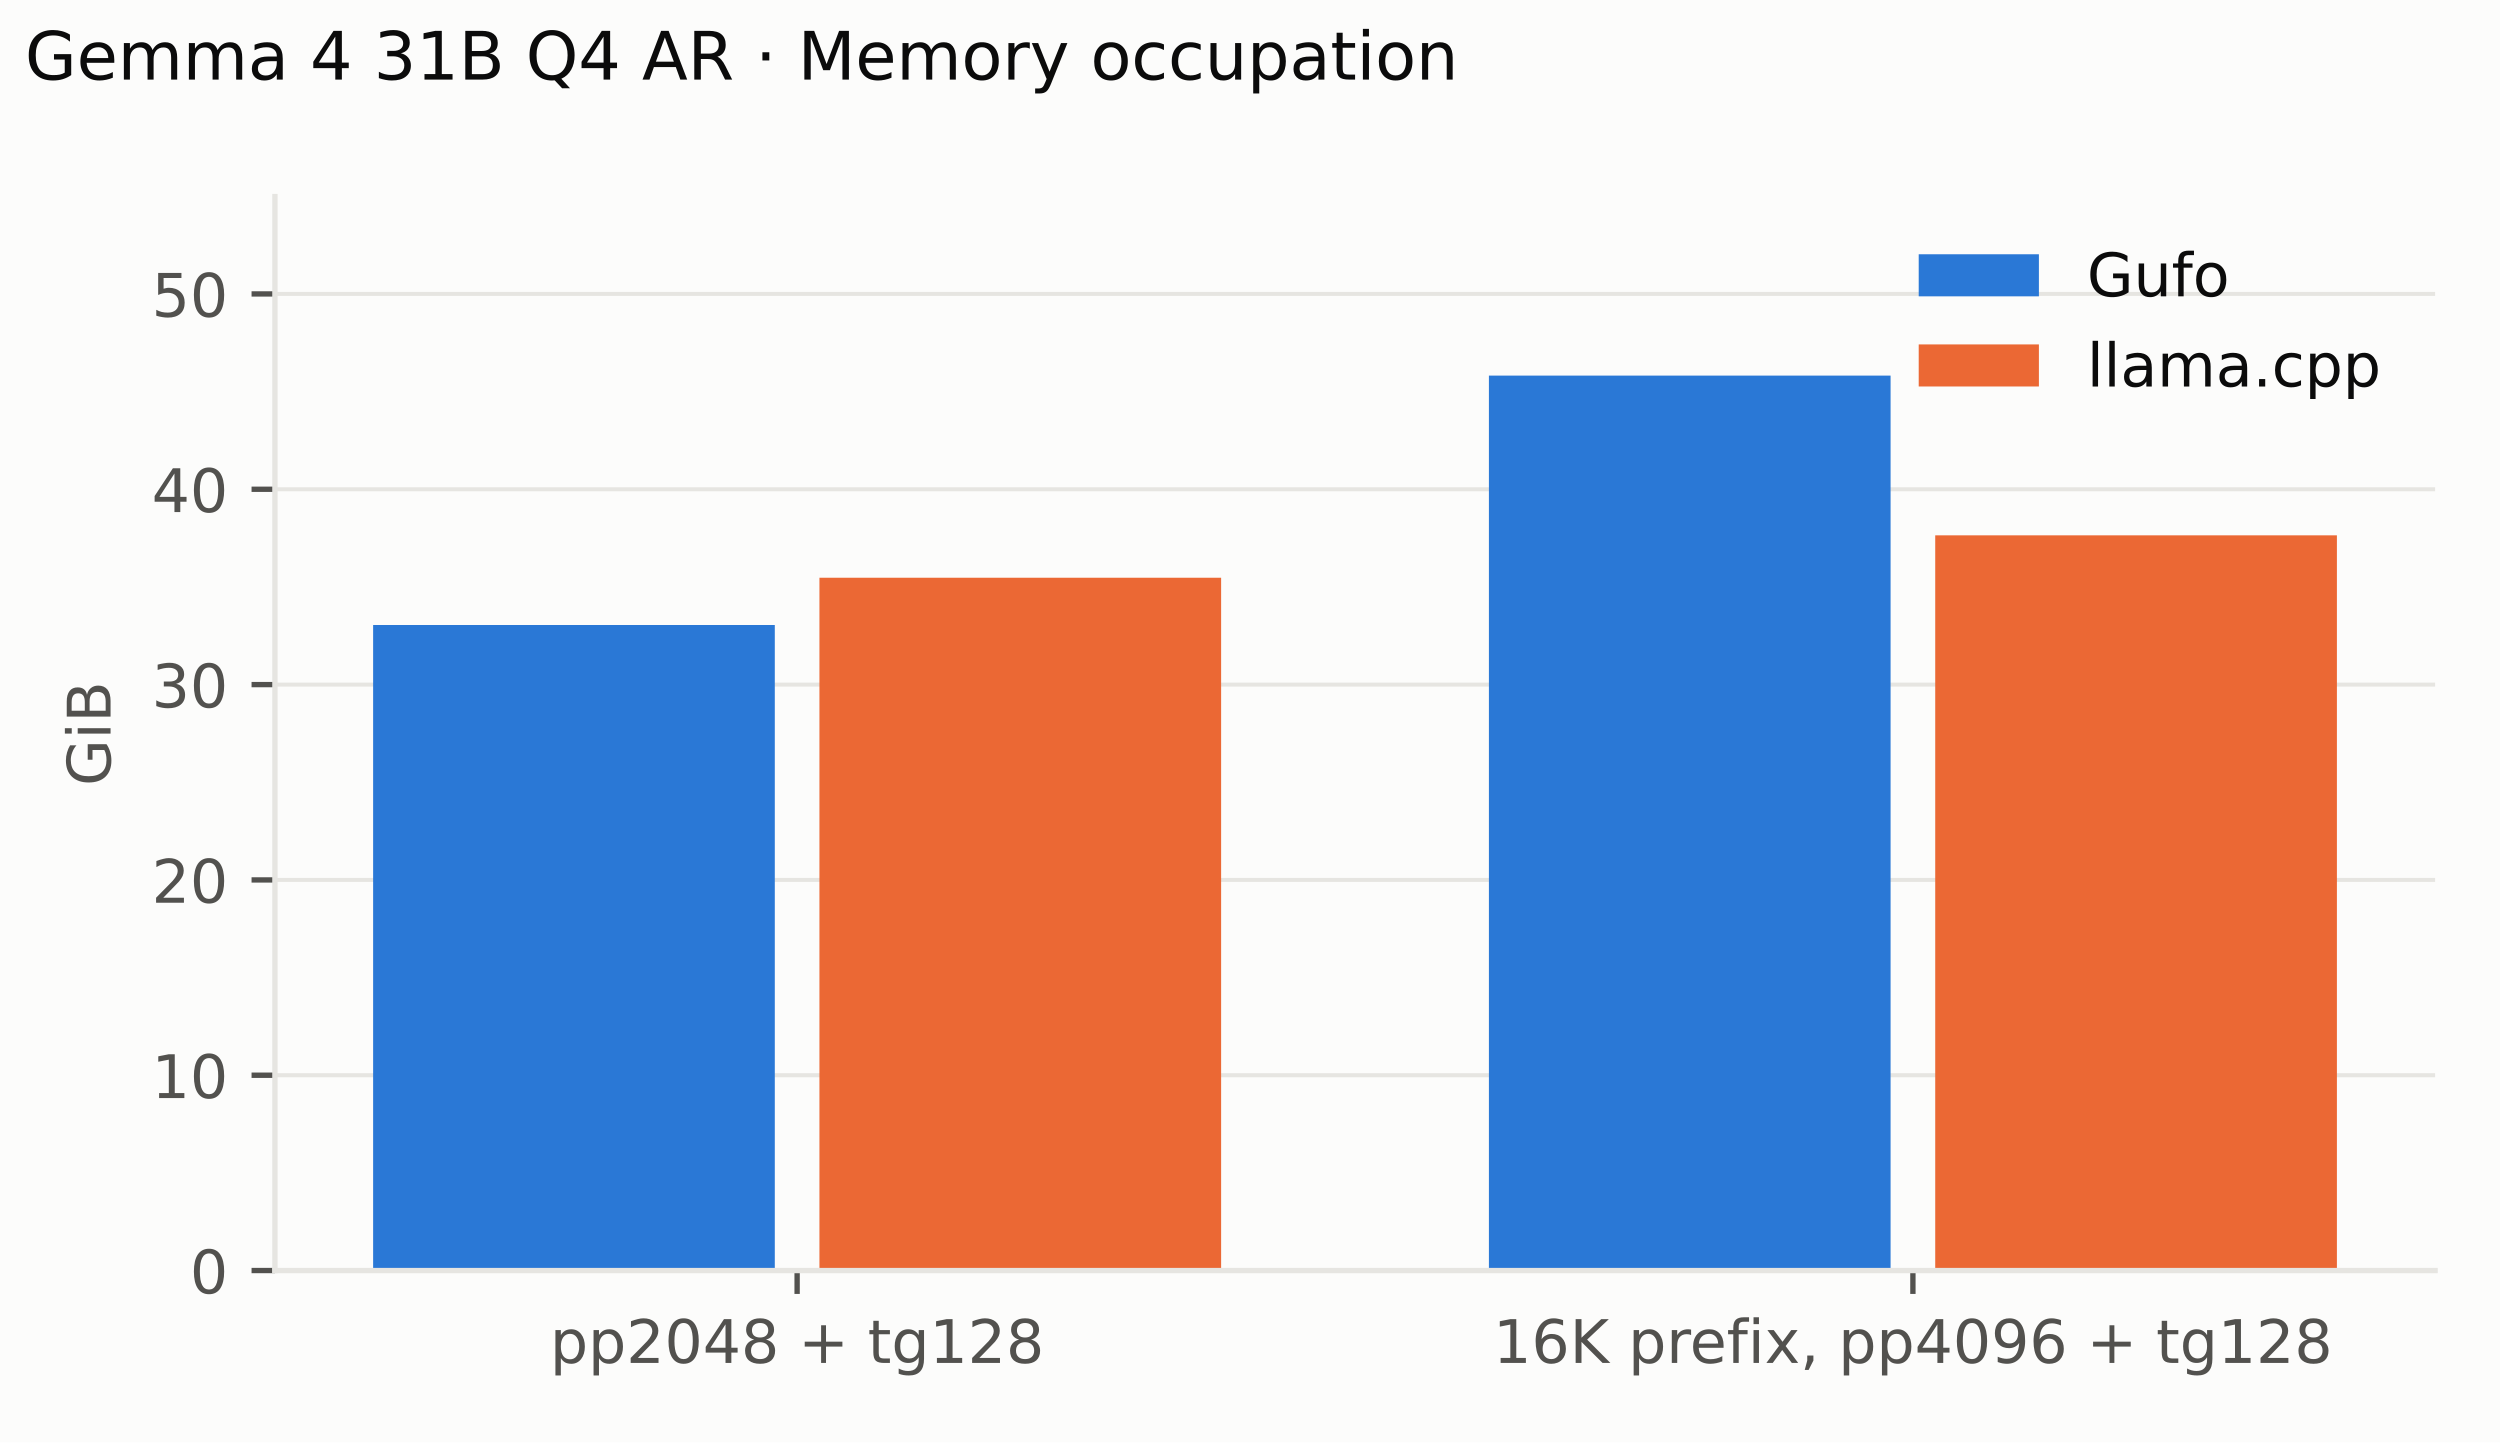
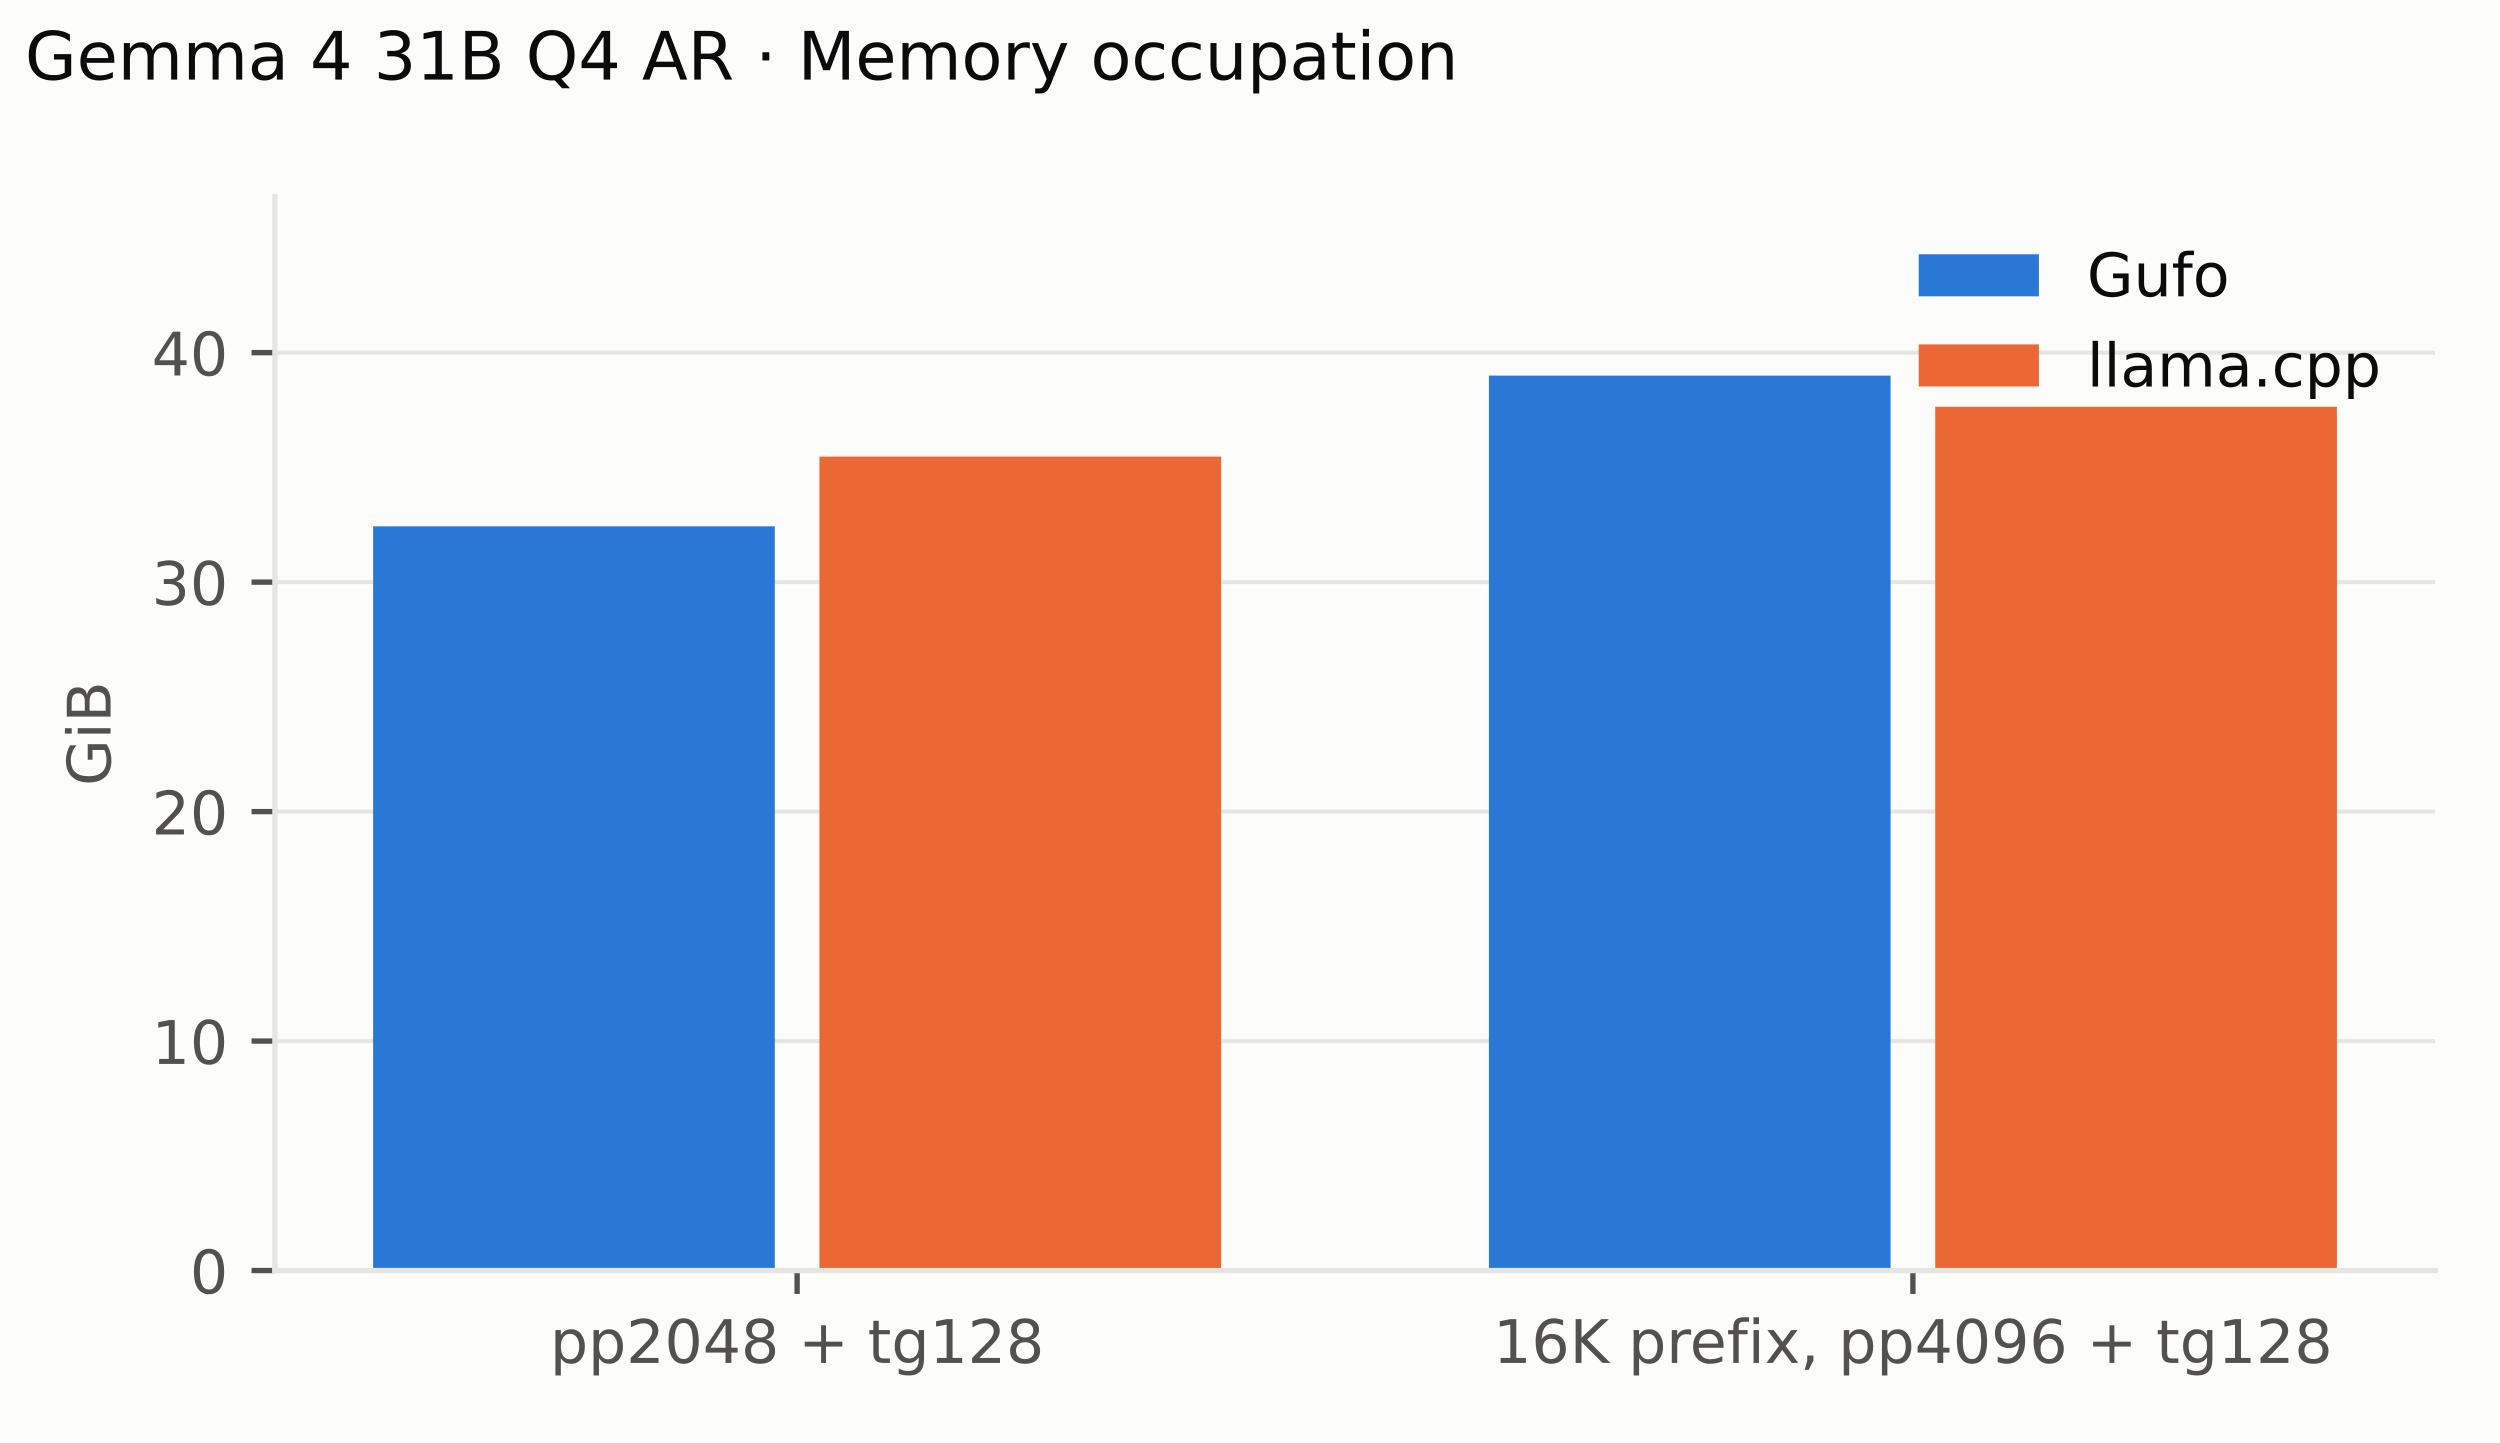
<svg xmlns="http://www.w3.org/2000/svg" xmlns:xlink="http://www.w3.org/1999/xlink" width="374.4pt" height="216pt" viewBox="0 0 374.4 216" version="1.1">
  <defs>
    <style type="text/css">*{stroke-linejoin: round; stroke-linecap: butt}</style>
  </defs>
  <g id="figure_1">
    <g id="patch_1">
      <path d="M 0 216 L 374.4 216 L 374.4 0 L 0 0 z " style="fill: #fcfcfb" />
    </g>
    <g id="axes_1">
      <g id="patch_2">
        <path d="M 41.173 190.279 L 364.68 190.279 L 364.68 29.441 L 41.173 29.441 z " style="fill: #fcfcfb" />
      </g>
      <g id="matplotlib.axis_1">
        <g id="xtick_1">
          <g id="line2d_1">
            <defs>
              <path id="m1ebf051f68" d="M 0 0 L 0 3.5 " style="stroke: #52514e; stroke-width: 0.8" />
            </defs>
            <g>
              <use xlink:href="#m1ebf051f68" x="119.376" y="190.279" style="fill: #52514e; stroke: #52514e; stroke-width: 0.8" />
            </g>
          </g>
          <g id="text_1">
            <text style="font-size: 9px; font-family: 'DejaVu Sans', 'Bitstream Vera Sans', 'Computer Modern Sans Serif', 'Lucida Grande', 'Verdana', 'Geneva', 'Lucid', 'Arial', 'Helvetica', 'Avant Garde', sans-serif; text-anchor: middle; fill: #52514e" x="119.376" y="204.117" transform="rotate(-0 119.3763 204.1172)">pp2048 + tg128</text>
          </g>
        </g>
        <g id="xtick_2">
          <g id="line2d_2">
            <g>
              <use xlink:href="#m1ebf051f68" x="286.477" y="190.279" style="fill: #52514e; stroke: #52514e; stroke-width: 0.8" />
            </g>
          </g>
          <g id="text_2">
            <text style="font-size: 9px; font-family: 'DejaVu Sans', 'Bitstream Vera Sans', 'Computer Modern Sans Serif', 'Lucida Grande', 'Verdana', 'Geneva', 'Lucid', 'Arial', 'Helvetica', 'Avant Garde', sans-serif; text-anchor: middle; fill: #52514e" x="286.477" y="204.118" transform="rotate(-0 286.4769 204.1179)">16K prefix, pp4096 + tg128</text>
          </g>
        </g>
      </g>
      <g id="matplotlib.axis_2">
        <g id="ytick_1">
          <g id="line2d_3">
            <path d="M 41.173 190.279 L 364.68 190.279 " clip-path="url(#pd96fb9d682)" style="fill: none; stroke: #e6e5e1; stroke-width: 0.6; stroke-linecap: square" />
          </g>
          <g id="line2d_4">
            <defs>
              <path id="m680e5b1e24" d="M 0 0 L -3.5 0 " style="stroke: #52514e; stroke-width: 0.8" />
            </defs>
            <g>
              <use xlink:href="#m680e5b1e24" x="41.173" y="190.279" style="fill: #52514e; stroke: #52514e; stroke-width: 0.8" />
            </g>
          </g>
          <g id="text_3">
            <text style="font-size: 9px; font-family: 'DejaVu Sans', 'Bitstream Vera Sans', 'Computer Modern Sans Serif', 'Lucida Grande', 'Verdana', 'Geneva', 'Lucid', 'Arial', 'Helvetica', 'Avant Garde', sans-serif; text-anchor: end; fill: #52514e" x="34.173" y="193.698" transform="rotate(-0 34.1732 193.6982)">0</text>
          </g>
        </g>
        <g id="ytick_2">
          <g id="line2d_5">
-             <path d="M 41.173 161.027 L 364.68 161.027 " clip-path="url(#pd96fb9d682)" style="fill: none; stroke: #e6e5e1; stroke-width: 0.6; stroke-linecap: square" />
+             <path d="M 41.173 155.912 L 364.68 155.912 " clip-path="url(#pd96fb9d682)" style="fill: none; stroke: #e6e5e1; stroke-width: 0.6; stroke-linecap: square" />
          </g>
          <g id="line2d_6">
            <g>
-               <use xlink:href="#m680e5b1e24" x="41.173" y="161.027" style="fill: #52514e; stroke: #52514e; stroke-width: 0.8" />
+               <use xlink:href="#m680e5b1e24" x="41.173" y="155.912" style="fill: #52514e; stroke: #52514e; stroke-width: 0.8" />
            </g>
          </g>
          <g id="text_4">
-             <text style="font-size: 9px; font-family: 'DejaVu Sans', 'Bitstream Vera Sans', 'Computer Modern Sans Serif', 'Lucida Grande', 'Verdana', 'Geneva', 'Lucid', 'Arial', 'Helvetica', 'Avant Garde', sans-serif; text-anchor: end; fill: #52514e" x="34.173" y="164.446" transform="rotate(-0 34.1732 164.4464)">10</text>
+             <text style="font-size: 9px; font-family: 'DejaVu Sans', 'Bitstream Vera Sans', 'Computer Modern Sans Serif', 'Lucida Grande', 'Verdana', 'Geneva', 'Lucid', 'Arial', 'Helvetica', 'Avant Garde', sans-serif; text-anchor: end; fill: #52514e" x="34.173" y="159.331" transform="rotate(-0 34.1732 159.331)">10</text>
          </g>
        </g>
        <g id="ytick_3">
          <g id="line2d_7">
-             <path d="M 41.173 131.776 L 364.68 131.776 " clip-path="url(#pd96fb9d682)" style="fill: none; stroke: #e6e5e1; stroke-width: 0.6; stroke-linecap: square" />
+             <path d="M 41.173 121.545 L 364.68 121.545 " clip-path="url(#pd96fb9d682)" style="fill: none; stroke: #e6e5e1; stroke-width: 0.6; stroke-linecap: square" />
          </g>
          <g id="line2d_8">
            <g>
-               <use xlink:href="#m680e5b1e24" x="41.173" y="131.776" style="fill: #52514e; stroke: #52514e; stroke-width: 0.8" />
+               <use xlink:href="#m680e5b1e24" x="41.173" y="121.545" style="fill: #52514e; stroke: #52514e; stroke-width: 0.8" />
            </g>
          </g>
          <g id="text_5">
-             <text style="font-size: 9px; font-family: 'DejaVu Sans', 'Bitstream Vera Sans', 'Computer Modern Sans Serif', 'Lucida Grande', 'Verdana', 'Geneva', 'Lucid', 'Arial', 'Helvetica', 'Avant Garde', sans-serif; text-anchor: end; fill: #52514e" x="34.173" y="135.194" transform="rotate(-0 34.1732 135.1945)">20</text>
+             <text style="font-size: 9px; font-family: 'DejaVu Sans', 'Bitstream Vera Sans', 'Computer Modern Sans Serif', 'Lucida Grande', 'Verdana', 'Geneva', 'Lucid', 'Arial', 'Helvetica', 'Avant Garde', sans-serif; text-anchor: end; fill: #52514e" x="34.173" y="124.964" transform="rotate(-0 34.1732 124.9638)">20</text>
          </g>
        </g>
        <g id="ytick_4">
          <g id="line2d_9">
-             <path d="M 41.173 102.524 L 364.68 102.524 " clip-path="url(#pd96fb9d682)" style="fill: none; stroke: #e6e5e1; stroke-width: 0.6; stroke-linecap: square" />
+             <path d="M 41.173 87.178 L 364.68 87.178 " clip-path="url(#pd96fb9d682)" style="fill: none; stroke: #e6e5e1; stroke-width: 0.6; stroke-linecap: square" />
          </g>
          <g id="line2d_10">
            <g>
-               <use xlink:href="#m680e5b1e24" x="41.173" y="102.524" style="fill: #52514e; stroke: #52514e; stroke-width: 0.8" />
+               <use xlink:href="#m680e5b1e24" x="41.173" y="87.178" style="fill: #52514e; stroke: #52514e; stroke-width: 0.8" />
            </g>
          </g>
          <g id="text_6">
-             <text style="font-size: 9px; font-family: 'DejaVu Sans', 'Bitstream Vera Sans', 'Computer Modern Sans Serif', 'Lucida Grande', 'Verdana', 'Geneva', 'Lucid', 'Arial', 'Helvetica', 'Avant Garde', sans-serif; text-anchor: end; fill: #52514e" x="34.173" y="105.943" transform="rotate(-0 34.1732 105.9426)">30</text>
+             <text style="font-size: 9px; font-family: 'DejaVu Sans', 'Bitstream Vera Sans', 'Computer Modern Sans Serif', 'Lucida Grande', 'Verdana', 'Geneva', 'Lucid', 'Arial', 'Helvetica', 'Avant Garde', sans-serif; text-anchor: end; fill: #52514e" x="34.173" y="90.597" transform="rotate(-0 34.1732 90.59663)">30</text>
          </g>
        </g>
        <g id="ytick_5">
          <g id="line2d_11">
-             <path d="M 41.173 73.272 L 364.68 73.272 " clip-path="url(#pd96fb9d682)" style="fill: none; stroke: #e6e5e1; stroke-width: 0.6; stroke-linecap: square" />
+             <path d="M 41.173 52.81 L 364.68 52.81 " clip-path="url(#pd96fb9d682)" style="fill: none; stroke: #e6e5e1; stroke-width: 0.6; stroke-linecap: square" />
          </g>
          <g id="line2d_12">
            <g>
-               <use xlink:href="#m680e5b1e24" x="41.173" y="73.272" style="fill: #52514e; stroke: #52514e; stroke-width: 0.8" />
+               <use xlink:href="#m680e5b1e24" x="41.173" y="52.81" style="fill: #52514e; stroke: #52514e; stroke-width: 0.8" />
            </g>
          </g>
          <g id="text_7">
-             <text style="font-size: 9px; font-family: 'DejaVu Sans', 'Bitstream Vera Sans', 'Computer Modern Sans Serif', 'Lucida Grande', 'Verdana', 'Geneva', 'Lucid', 'Arial', 'Helvetica', 'Avant Garde', sans-serif; text-anchor: end; fill: #52514e" x="34.173" y="76.691" transform="rotate(-0 34.1732 76.69074)">40</text>
+             <text style="font-size: 9px; font-family: 'DejaVu Sans', 'Bitstream Vera Sans', 'Computer Modern Sans Serif', 'Lucida Grande', 'Verdana', 'Geneva', 'Lucid', 'Arial', 'Helvetica', 'Avant Garde', sans-serif; text-anchor: end; fill: #52514e" x="34.173" y="56.229" transform="rotate(-0 34.1732 56.22942)">40</text>
          </g>
        </g>
-         <g id="ytick_6">
-           <g id="line2d_13">
-             <path d="M 41.173 44.02 L 364.68 44.02 " clip-path="url(#pd96fb9d682)" style="fill: none; stroke: #e6e5e1; stroke-width: 0.6; stroke-linecap: square" />
-           </g>
-           <g id="line2d_14">
-             <g>
-               <use xlink:href="#m680e5b1e24" x="41.173" y="44.02" style="fill: #52514e; stroke: #52514e; stroke-width: 0.8" />
-             </g>
-           </g>
-           <g id="text_8">
-             <text style="font-size: 9px; font-family: 'DejaVu Sans', 'Bitstream Vera Sans', 'Computer Modern Sans Serif', 'Lucida Grande', 'Verdana', 'Geneva', 'Lucid', 'Arial', 'Helvetica', 'Avant Garde', sans-serif; text-anchor: end; fill: #52514e" x="34.173" y="47.439" transform="rotate(-0 34.1732 47.43886)">50</text>
-           </g>
-         </g>
-         <g id="text_9">
+         <g id="text_8">
          <text style="font-size: 9px; font-family: 'DejaVu Sans', 'Bitstream Vera Sans', 'Computer Modern Sans Serif', 'Lucida Grande', 'Verdana', 'Geneva', 'Lucid', 'Arial', 'Helvetica', 'Avant Garde', sans-serif; text-anchor: middle; fill: #52514e" x="16.559" y="109.86" transform="rotate(-90 16.55859 109.86)">GiB</text>
        </g>
      </g>
      <g id="patch_3">
-         <path d="M 55.878 190.279 L 116.034 190.279 L 116.034 93.602 L 55.878 93.602 z " clip-path="url(#pd96fb9d682)" style="fill: #2a78d6" />
+         <path d="M 55.878 190.279 L 116.034 190.279 L 116.034 78.826 L 55.878 78.826 z " clip-path="url(#pd96fb9d682)" style="fill: #2a78d6" />
      </g>
      <g id="patch_4">
        <path d="M 222.979 190.279 L 283.135 190.279 L 283.135 56.247 L 222.979 56.247 z " clip-path="url(#pd96fb9d682)" style="fill: #2a78d6" />
      </g>
      <g id="patch_5">
-         <path d="M 122.718 190.279 L 182.875 190.279 L 182.875 86.523 L 122.718 86.523 z " clip-path="url(#pd96fb9d682)" style="fill: #eb6834" />
+         <path d="M 122.718 190.279 L 182.875 190.279 L 182.875 68.379 L 122.718 68.379 z " clip-path="url(#pd96fb9d682)" style="fill: #eb6834" />
      </g>
      <g id="patch_6">
-         <path d="M 289.819 190.279 L 349.975 190.279 L 349.975 80.175 L 289.819 80.175 z " clip-path="url(#pd96fb9d682)" style="fill: #eb6834" />
+         <path d="M 289.819 190.279 L 349.975 190.279 L 349.975 60.921 L 289.819 60.921 z " clip-path="url(#pd96fb9d682)" style="fill: #eb6834" />
      </g>
      <g id="patch_7">
        <path d="M 41.173 190.279 L 41.173 29.441 " style="fill: none; stroke: #e6e5e1; stroke-width: 0.8; stroke-linejoin: miter; stroke-linecap: square" />
      </g>
      <g id="patch_8">
        <path d="M 41.173 190.279 L 364.68 190.279 " style="fill: none; stroke: #e6e5e1; stroke-width: 0.8; stroke-linejoin: miter; stroke-linecap: square" />
      </g>
      <g id="legend_1">
        <g id="patch_9">
          <path d="M 287.346 44.379 L 305.346 44.379 L 305.346 38.079 L 287.346 38.079 z " style="fill: #2a78d6" />
        </g>
-         <g id="text_10">
+         <g id="text_9">
          <text style="font-size: 9px; font-family: 'DejaVu Sans', 'Bitstream Vera Sans', 'Computer Modern Sans Serif', 'Lucida Grande', 'Verdana', 'Geneva', 'Lucid', 'Arial', 'Helvetica', 'Avant Garde', sans-serif; text-anchor: start; fill: #0b0b0b" x="312.546" y="44.379" transform="rotate(-0 312.5461 44.37938)">Gufo</text>
        </g>
        <g id="patch_10">
          <path d="M 287.346 57.88 L 305.346 57.88 L 305.346 51.58 L 287.346 51.58 z " style="fill: #eb6834" />
        </g>
-         <g id="text_11">
+         <g id="text_10">
          <text style="font-size: 9px; font-family: 'DejaVu Sans', 'Bitstream Vera Sans', 'Computer Modern Sans Serif', 'Lucida Grande', 'Verdana', 'Geneva', 'Lucid', 'Arial', 'Helvetica', 'Avant Garde', sans-serif; text-anchor: start; fill: #0b0b0b" x="312.546" y="57.88" transform="rotate(-0 312.5461 57.88008)">llama.cpp</text>
        </g>
      </g>
    </g>
-     <g id="text_12">
+     <g id="text_11">
      <text style="font-size: 10px; font-family: 'DejaVu Sans', 'Bitstream Vera Sans', 'Computer Modern Sans Serif', 'Lucida Grande', 'Verdana', 'Geneva', 'Lucid', 'Arial', 'Helvetica', 'Avant Garde', sans-serif; text-anchor: start; fill: #0b0b0b" x="3.744" y="11.918" transform="rotate(-0 3.744 11.91844)">Gemma 4 31B Q4 AR · Memory occupation</text>
    </g>
  </g>
  <defs>
    <clipPath id="pd96fb9d682">
      <rect x="41.173" y="29.441" width="323.507" height="160.839" />
    </clipPath>
  </defs>
</svg>
